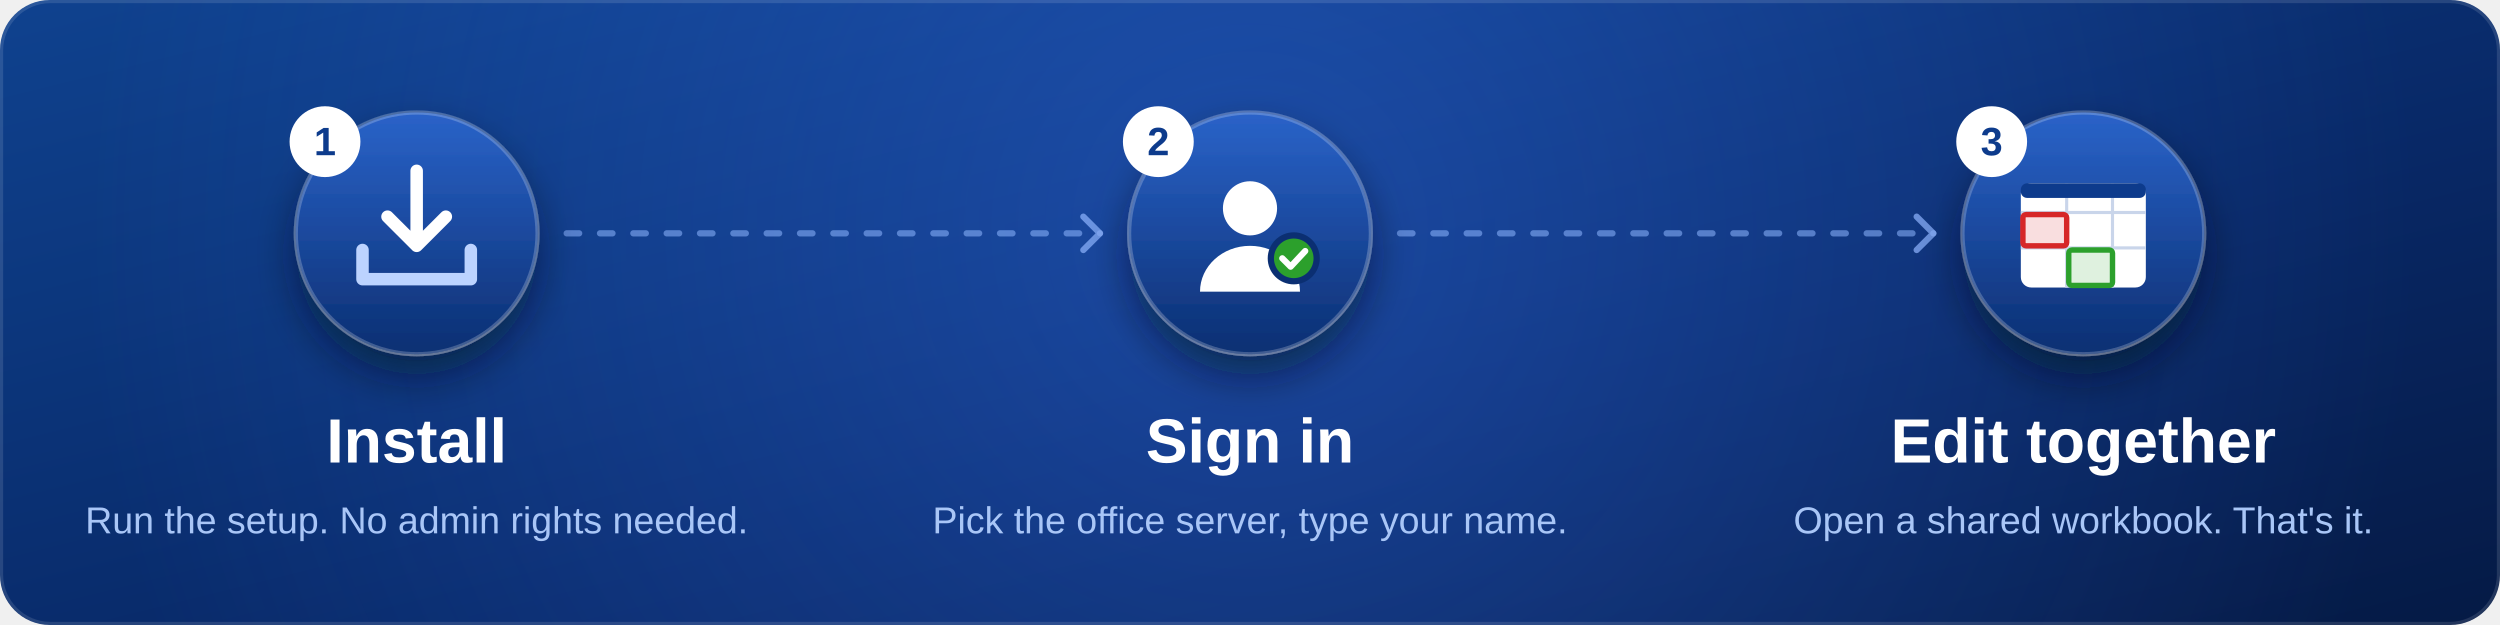
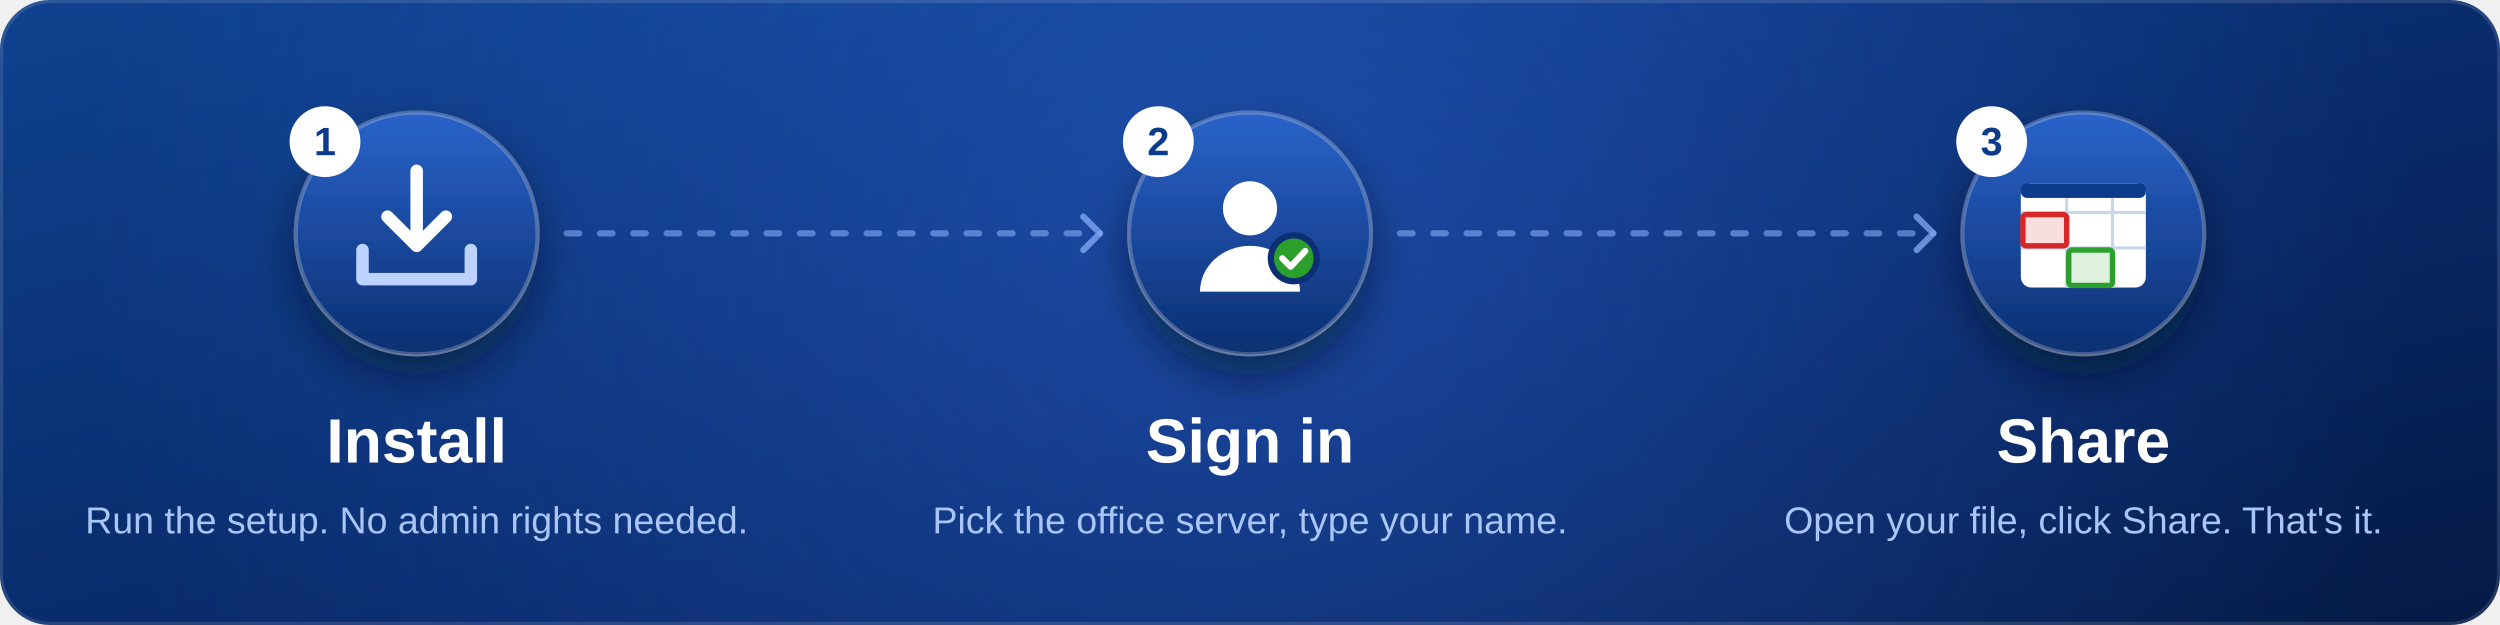
<svg xmlns="http://www.w3.org/2000/svg" viewBox="0 0 1200 300" width="1200" height="300" role="img" aria-labelledby="t d">
  <defs>
    <style>text{font-family:'Segoe UI', 'Segoe UI Variable Text', Arial, Helvetica, sans-serif}.cn{stroke-dasharray:6 10;animation:cn 1.2s linear infinite}@keyframes cn{to{stroke-dashoffset:-16}}.tr{opacity:0;animation:tr 8s ease-in-out infinite}@keyframes tr{0%,8%{opacity:0;transform:translateX(0)}10%{opacity:1}34%{opacity:1;transform:translateX(256px)}36%,100%{opacity:0;transform:translateX(256px)}}.t2{animation-delay:-5.12s}.pu{opacity:0;animation:pu 8s ease-out infinite;transform-box:fill-box;transform-origin:center}@keyframes pu{0%{opacity:.9;transform:scale(1)}14%,100%{opacity:0;transform:scale(1.45)}}.s2{animation-delay:-5.12s}.s3{animation-delay:-2.40s}.ar1{animation:ar1 1.6s ease-in-out infinite}@keyframes ar1{0%,100%{transform:translateY(-4px)}50%{transform:translateY(4px)}}.hd{animation:hd 3s ease-in-out infinite}@keyframes hd{0%,100%{transform:translateY(0)}50%{transform:translateY(-3px)}}.c1{animation:c1 4s ease-in-out infinite}@keyframes c1{0%,15%{transform:translate(0,0)}35%,60%{transform:translate(22px,0)}80%,100%{transform:translate(0,0)}}.c2{animation:c2 4s ease-in-out infinite}@keyframes c2{0%,10%{transform:translate(0,0)}30%,55%{transform:translate(-22px,-17px)}75%,100%{transform:translate(0,0)}}.fl{animation:fl 6s ease-in-out infinite}.fl2{animation-delay:-2s}.fl3{animation-delay:-4s}@keyframes fl{0%,100%{transform:translateY(0)}50%{transform:translateY(-6px)}}@media (prefers-reduced-motion:reduce){*{animation:none!important}}</style>
    <linearGradient id="bg" x1="0" y1="0" x2="1" y2="1">
      <stop offset="0" stop-color="#0f428f" />
      <stop offset=".6" stop-color="#082866" />
      <stop offset="1" stop-color="#051a45" />
    </linearGradient>
    <radialGradient id="gl" cx="600" cy="110" r="560" gradientUnits="userSpaceOnUse">
      <stop offset="0" stop-color="#3b7bff" stop-opacity=".35" />
      <stop offset="1" stop-color="#3b7bff" stop-opacity="0" />
    </radialGradient>
    <linearGradient id="disc" x1="0" y1="0" x2="0" y2="1">
      <stop offset="0" stop-color="#2a63c9" />
      <stop offset="1" stop-color="#0b2f72" />
    </linearGradient>
    <filter id="ds" x="-30%" y="-30%" width="160%" height="170%">
      <feDropShadow dx="0" dy="10" stdDeviation="10" flood-color="#020a1f" flood-opacity=".55" />
    </filter>
    <filter id="gw" x="-200%" y="-200%" width="500%" height="500%">
      <feGaussianBlur stdDeviation="3" result="b" />
      <feMerge>
        <feMergeNode in="b" />
        <feMergeNode in="SourceGraphic" />
      </feMerge>
    </filter>
    <clipPath id="cl">
      <rect width="1200" height="300" rx="24" />
    </clipPath>
  </defs>
  <g clip-path="url(#cl)">
    <rect width="1200" height="300" fill="url(#bg)" />
    <rect width="1200" height="300" fill="url(#gl)" />
    <path class="cn" d="M272 112H528" stroke="#8fb6ff" stroke-opacity=".55" stroke-width="3" stroke-linecap="round" />
    <path d="M520 104l8 8-8 8" stroke="#8fb6ff" stroke-opacity=".7" stroke-width="3" fill="none" stroke-linecap="round" stroke-linejoin="round" />
    <circle class="tr" cx="272" cy="112" r="7" fill="#fff" filter="url(#gw)" />
    <path class="cn" d="M672 112H928" stroke="#8fb6ff" stroke-opacity=".55" stroke-width="3" stroke-linecap="round" />
    <path d="M920 104l8 8-8 8" stroke="#8fb6ff" stroke-opacity=".7" stroke-width="3" fill="none" stroke-linecap="round" stroke-linejoin="round" />
    <circle class="tr t2" cx="672" cy="112" r="7" fill="#fff" filter="url(#gw)" />
    <circle class="pu s1" cx="200" cy="112" r="58" fill="none" stroke="#8fb6ff" stroke-width="3" />
    <g class="fl fl1">
      <circle cx="200" cy="112" r="58" fill="url(#disc)" stroke="#fff" stroke-opacity=".22" stroke-width="2" filter="url(#ds)" />
      <g transform="translate(200 112)">
        <g class="ar1">
          <path d="M0-30V6m-14-14L0 6l14-14" stroke="#fff" stroke-width="6" fill="none" stroke-linecap="round" stroke-linejoin="round" />
        </g>
        <path d="M-26 8V22H26V8" stroke="#bcd3ff" stroke-width="6" fill="none" stroke-linecap="round" stroke-linejoin="round" />
      </g>
      <circle cx="156" cy="68" r="17" fill="#fff" />
      <text x="156" y="74.5" text-anchor="middle" font-size="19" font-weight="800" fill="#0d3b8c">1</text>
    </g>
    <text x="200" y="222" text-anchor="middle" font-size="30" font-weight="700" fill="#fff">Install</text>
    <text x="200" y="256" text-anchor="middle" font-size="18" fill="#a9c6f7">Run the setup. No admin rights needed.</text>
    <circle class="pu s2" cx="600" cy="112" r="58" fill="none" stroke="#8fb6ff" stroke-width="3" />
    <g class="fl fl2">
      <circle cx="600" cy="112" r="58" fill="url(#disc)" stroke="#fff" stroke-opacity=".22" stroke-width="2" filter="url(#ds)" />
      <g transform="translate(600 112)">
        <g class="hd">
          <circle cx="0" cy="-12" r="13" fill="#fff" />
        </g>
        <path d="M-24 28a24 22 0 0 1 48 0z" fill="#fff" />
        <circle cx="21" cy="12" r="11" fill="#2ca02c" stroke="#0b2f72" stroke-width="3" />
        <path d="M15.5 12l4 4 7-7.5" stroke="#fff" stroke-width="3" fill="none" stroke-linecap="round" stroke-linejoin="round" />
      </g>
      <circle cx="556" cy="68" r="17" fill="#fff" />
      <text x="556" y="74.5" text-anchor="middle" font-size="19" font-weight="800" fill="#0d3b8c">2</text>
    </g>
    <text x="600" y="222" text-anchor="middle" font-size="30" font-weight="700" fill="#fff">Sign in</text>
    <text x="600" y="256" text-anchor="middle" font-size="18" fill="#a9c6f7">Pick the office server, type your name.</text>
    <circle class="pu s3" cx="1000" cy="112" r="58" fill="none" stroke="#8fb6ff" stroke-width="3" />
    <g class="fl fl3">
      <circle cx="1000" cy="112" r="58" fill="url(#disc)" stroke="#fff" stroke-opacity=".22" stroke-width="2" filter="url(#ds)" />
      <g transform="translate(1000 112)">
        <rect x="-30" y="-24" width="60" height="50" rx="5" fill="#fff" />
        <path d="M-30-10H30M-30 7H30M-8-24V26M14-24V26" stroke="#c9d5ea" stroke-width="1.5" />
        <rect x="-30" y="-24" width="60" height="7" rx="3" fill="#0d3b8c" />
        <g class="c1">
          <rect x="-29" y="-9" width="21" height="15" rx="1.5" fill="#d62728" fill-opacity=".15" stroke="#d62728" stroke-width="2.6" />
        </g>
        <g class="c2">
          <rect x="-7" y="8" width="21" height="17" rx="1.5" fill="#2ca02c" fill-opacity=".15" stroke="#2ca02c" stroke-width="2.6" />
        </g>
      </g>
      <circle cx="956" cy="68" r="17" fill="#fff" />
      <text x="956" y="74.5" text-anchor="middle" font-size="19" font-weight="800" fill="#0d3b8c">3</text>
    </g>
-     <text x="1000" y="222" text-anchor="middle" font-size="30" font-weight="700" fill="#fff">Edit together</text>
-     <text x="1000" y="256" text-anchor="middle" font-size="18" fill="#a9c6f7">Open a shared workbook. That's it.</text>
+     <text x="1000" y="222" text-anchor="middle" font-size="30" font-weight="700" fill="#fff">Share</text>
+     <text x="1000" y="256" text-anchor="middle" font-size="18" fill="#a9c6f7">Open your file, click Share. That's it.</text>
  </g>
  <rect x=".75" y=".75" width="1198.5" height="298.5" rx="23.5" fill="none" stroke="#fff" stroke-opacity=".12" stroke-width="1.5" />
</svg>
